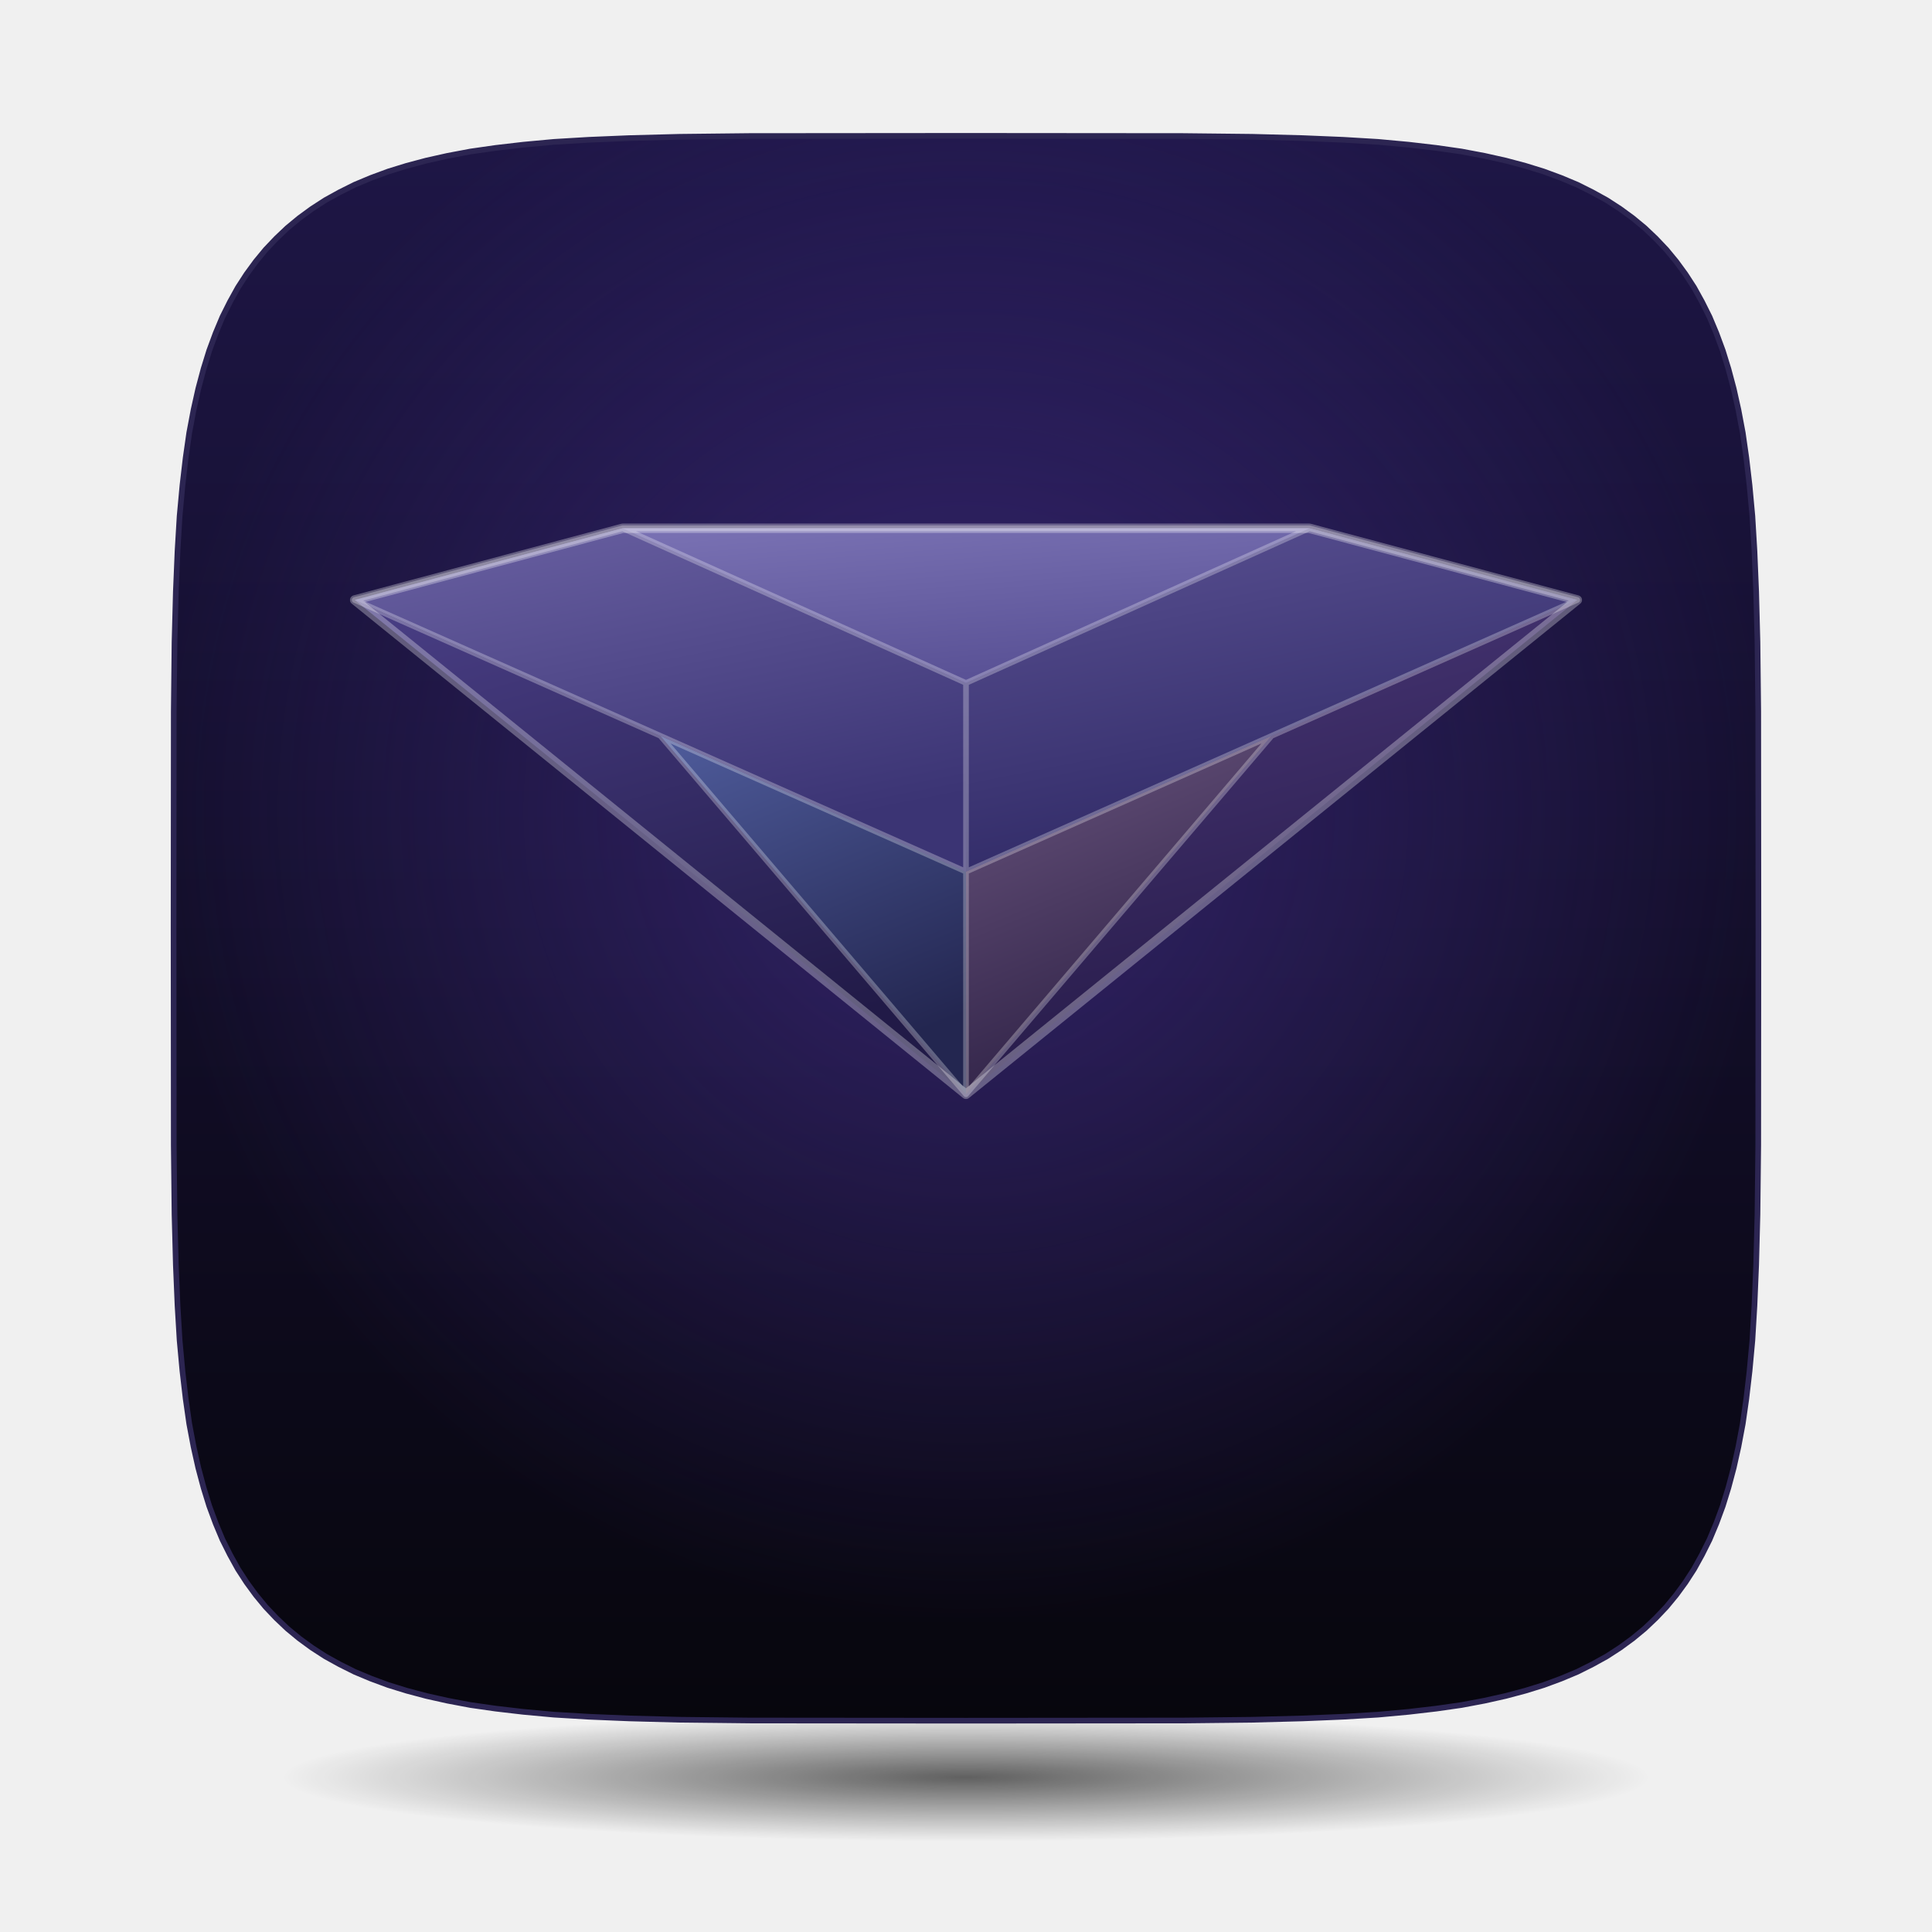
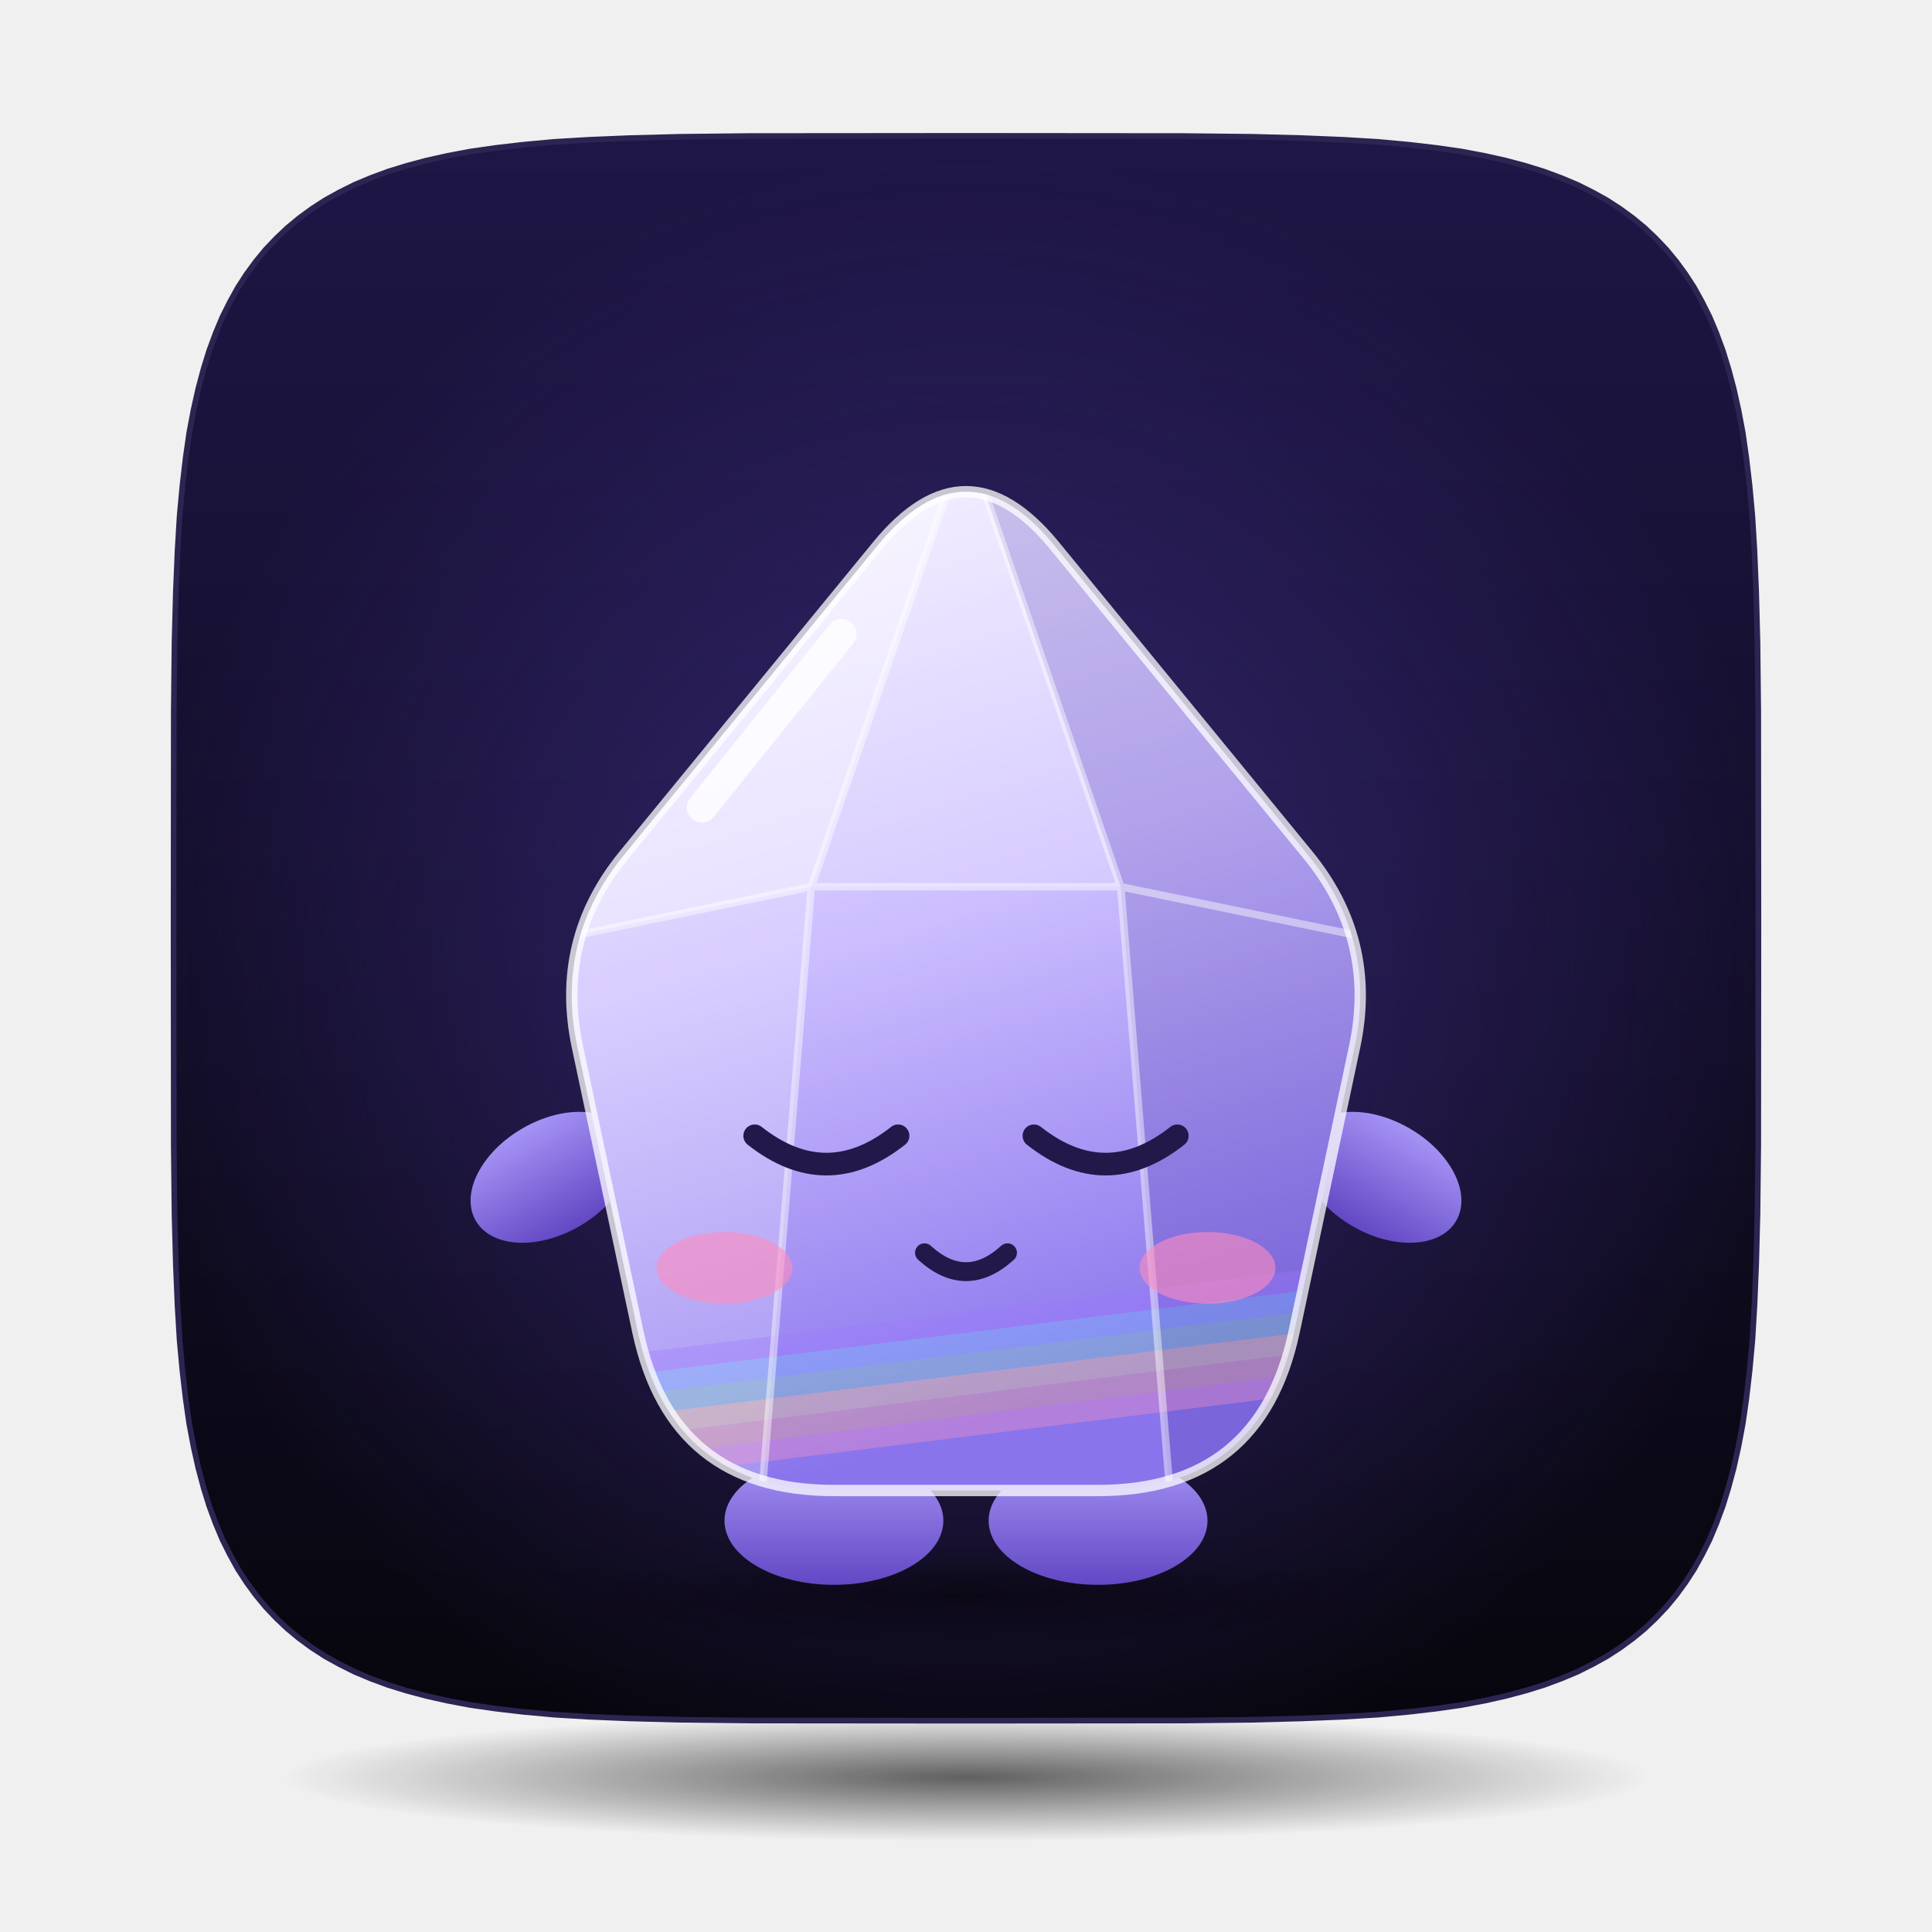
<svg xmlns="http://www.w3.org/2000/svg" viewBox="0 0 1024 1024" width="1024" height="1024">
  <defs>
    <linearGradient id="prism" x1="0" y1="0" x2="1" y2="0">
      <stop offset="0" stop-color="#9D7BFF" />
      <stop offset="0.2" stop-color="#76C3FF" />
      <stop offset="0.4" stop-color="#78E0BE" />
      <stop offset="0.6" stop-color="#FFE07F" />
      <stop offset="0.8" stop-color="#FFAE82" />
      <stop offset="1" stop-color="#FF97C4" />
    </linearGradient>
-     <linearGradient id="sdbeam" x1="0" y1="0" x2="0" y2="1">
-       <stop offset="0" stop-color="#FFFFFF" stop-opacity="0" />
-       <stop offset="0.55" stop-color="#FFFFFF" stop-opacity="0.55" />
-       <stop offset="1" stop-color="#FFFFFF" stop-opacity="0.95" />
+     <linearGradient id="sdglass" x1="0" y1="0" x2="0.25" y2="1">
+       <stop offset="0" stop-color="#F6F2FF" />
+       <stop offset="0.5" stop-color="#CDBFFF" />
+       <stop offset="1" stop-color="#8A74EC" />
    </linearGradient>
-     <radialGradient id="sdtip" cx="512" cy="580" r="90" gradientUnits="userSpaceOnUse">
-       <stop offset="0" stop-color="#FFFFFF" stop-opacity="0.9" />
-       <stop offset="1" stop-color="#FFFFFF" stop-opacity="0" />
+     <linearGradient id="sdlimb" x1="0" y1="0" x2="0" y2="1">
+       <stop offset="0" stop-color="#A693F5" />
+       <stop offset="1" stop-color="#6248C4" />
+     </linearGradient>
+     <radialGradient id="sdshadowG" cx="0.5" cy="0.5" r="0.5">
+       <stop offset="0" stop-color="#000000" stop-opacity="0.45" />
+       <stop offset="1" stop-color="#000000" stop-opacity="0" />
    </radialGradient>
-     <radialGradient id="sdfadeG" cx="512" cy="580" r="460" gradientUnits="userSpaceOnUse">
-       <stop offset="0" stop-color="#FFFFFF" />
-       <stop offset="0.55" stop-color="#B4B4B4" />
-       <stop offset="1" stop-color="#000000" />
-     </radialGradient>
-     <mask id="sdfade" maskUnits="userSpaceOnUse" x="0" y="0" width="1024" height="1024">
-       <rect width="1024" height="1024" fill="url(#sdfadeG)" />
-     </mask>
+     <clipPath id="sdbody">
+       <path d="M558.9 289.2 L693.2 453.1 Q730 498 718 554.7 L685.9 705.9 Q668 790 582 790 L442 790 Q356 790 338.1 705.9 L306 554.7 Q294 498 330.8 453.1 L465.1 289.2 Q512 232 558.9 289.2 Z" />
+     </clipPath>
    <linearGradient id="sdbg" x1="0" y1="0" x2="0" y2="1">
      <stop offset="0" stop-color="#1E1646" />
      <stop offset="1" stop-color="#07060D" />
    </linearGradient>
-     <radialGradient id="sdglow" cx="512" cy="430" r="430" gradientUnits="userSpaceOnUse">
-       <stop offset="0" stop-color="#4E36A0" stop-opacity="0.55" />
+     <radialGradient id="sdglow" cx="512" cy="520" r="440" gradientUnits="userSpaceOnUse">
+       <stop offset="0" stop-color="#4E36A0" stop-opacity="0.6" />
      <stop offset="1" stop-color="#4E36A0" stop-opacity="0" />
    </radialGradient>
-     <linearGradient id="sddim-pvLo" x1="0" y1="0" x2="0.35" y2="1">
-       <stop offset="0" stop-color="#4A3F86" />
-       <stop offset="1" stop-color="#211A47" />
-     </linearGradient>
-     <linearGradient id="sddim-pvLi" x1="0" y1="0" x2="0.35" y2="1">
-       <stop offset="0" stop-color="#4F5C9C" />
-       <stop offset="1" stop-color="#232650" />
-     </linearGradient>
-     <linearGradient id="sddim-pvRi" x1="0" y1="0" x2="0.35" y2="1">
-       <stop offset="0" stop-color="#6A557F" />
-       <stop offset="1" stop-color="#2E2145" />
-     </linearGradient>
-     <linearGradient id="sddim-pvRo" x1="0" y1="0" x2="0.35" y2="1">
-       <stop offset="0" stop-color="#4E3B7E" />
-       <stop offset="1" stop-color="#231844" />
-     </linearGradient>
-     <linearGradient id="sddim-crB" x1="0" y1="0" x2="0.35" y2="1">
-       <stop offset="0" stop-color="#5F5596" />
-       <stop offset="1" stop-color="#3A3270" />
-     </linearGradient>
-     <linearGradient id="sddim-crL" x1="0" y1="0" x2="0.35" y2="1">
-       <stop offset="0" stop-color="#6A61A3" />
-       <stop offset="1" stop-color="#3B3474" />
-     </linearGradient>
-     <linearGradient id="sddim-crR" x1="0" y1="0" x2="0.35" y2="1">
-       <stop offset="0" stop-color="#5A5193" />
-       <stop offset="1" stop-color="#2F2965" />
-     </linearGradient>
-     <linearGradient id="sddim-tbl" x1="0" y1="0" x2="0.35" y2="1">
-       <stop offset="0" stop-color="#7A72B4" />
-       <stop offset="1" stop-color="#5A5296" />
-     </linearGradient>
-     <radialGradient id="sdshadow" cx="0.5" cy="0.5" r="0.5">
+     <radialGradient id="sdtshadow" cx="0.5" cy="0.5" r="0.5">
      <stop offset="0" stop-color="#000000" stop-opacity="0.6" />
      <stop offset="1" stop-color="#000000" stop-opacity="0" />
    </radialGradient>
    <clipPath id="sdclip">
      <path d="M932 492 L931.9 607 L931.5 643.7 L930.8 670.4 L929.9 692 L928.8 710.4 L927.3 726.7 L925.6 741.3 L923.7 754.6 L921.4 766.8 L918.9 778 L916.1 788.5 L913.1 798.2 L909.7 807.4 L906.1 816 L902.1 824 L897.9 831.6 L893.3 838.7 L888.4 845.4 L883.2 851.7 L877.6 857.6 L871.7 863.2 L865.4 868.4 L858.7 873.3 L851.6 877.9 L844 882.1 L836 886.1 L827.4 889.7 L818.2 893.1 L808.5 896.1 L798 898.9 L786.8 901.4 L774.6 903.7 L761.3 905.6 L746.7 907.3 L730.4 908.8 L712 909.9 L690.4 910.8 L663.7 911.5 L627 911.9 L512 912 L397 911.9 L360.3 911.5 L333.6 910.8 L312 909.9 L293.6 908.8 L277.3 907.3 L262.7 905.6 L249.4 903.7 L237.2 901.4 L226 898.9 L215.5 896.1 L205.8 893.1 L196.6 889.7 L188 886.1 L180 882.1 L172.4 877.9 L165.3 873.3 L158.6 868.4 L152.3 863.2 L146.4 857.6 L140.8 851.7 L135.6 845.4 L130.7 838.7 L126.1 831.6 L121.9 824 L117.9 816 L114.3 807.4 L110.9 798.2 L107.9 788.5 L105.1 778 L102.6 766.8 L100.3 754.6 L98.4 741.3 L96.7 726.7 L95.2 710.4 L94.1 692 L93.2 670.4 L92.5 643.7 L92.1 607 L92 492 L92.1 377 L92.5 340.3 L93.2 313.6 L94.1 292 L95.2 273.6 L96.7 257.3 L98.4 242.7 L100.3 229.4 L102.6 217.2 L105.1 206 L107.9 195.5 L110.9 185.8 L114.3 176.6 L117.9 168 L121.9 160 L126.1 152.4 L130.7 145.3 L135.6 138.6 L140.8 132.3 L146.4 126.4 L152.3 120.8 L158.6 115.6 L165.3 110.7 L172.4 106.1 L180 101.9 L188 97.9 L196.6 94.3 L205.8 90.9 L215.5 87.9 L226 85.1 L237.2 82.6 L249.4 80.3 L262.7 78.4 L277.3 76.7 L293.6 75.2 L312 74.1 L333.6 73.2 L360.3 72.5 L397 72.1 L512 72 L627 72.1 L663.7 72.5 L690.4 73.2 L712 74.1 L730.4 75.2 L746.7 76.7 L761.3 78.4 L774.6 80.3 L786.8 82.6 L798 85.1 L808.5 87.9 L818.2 90.9 L827.4 94.3 L836 97.9 L844 101.9 L851.6 106.1 L858.7 110.7 L865.4 115.6 L871.7 120.8 L877.6 126.4 L883.2 132.3 L888.4 138.6 L893.3 145.3 L897.9 152.4 L902.1 160 L906.1 168 L909.7 176.6 L913.1 185.8 L916.1 195.5 L918.9 206 L921.4 217.2 L923.7 229.4 L925.6 242.7 L927.3 257.3 L928.8 273.6 L929.9 292 L930.8 313.6 L931.5 340.3 L931.9 377 Z" />
    </clipPath>
  </defs>
-   <ellipse cx="512" cy="942" rx="361.2" ry="34" fill="url(#sdshadow)" />
+   <ellipse cx="512" cy="942" rx="361.2" ry="34" fill="url(#sdtshadow)" />
  <g clip-path="url(#sdclip)">
    <path d="M932 492 L931.9 607 L931.5 643.7 L930.8 670.4 L929.9 692 L928.8 710.4 L927.3 726.7 L925.6 741.3 L923.7 754.6 L921.4 766.8 L918.9 778 L916.1 788.5 L913.1 798.2 L909.7 807.4 L906.1 816 L902.1 824 L897.9 831.6 L893.3 838.7 L888.4 845.4 L883.2 851.7 L877.6 857.6 L871.7 863.2 L865.4 868.4 L858.7 873.3 L851.6 877.9 L844 882.1 L836 886.1 L827.4 889.7 L818.2 893.1 L808.5 896.1 L798 898.9 L786.8 901.4 L774.6 903.7 L761.3 905.6 L746.7 907.3 L730.4 908.8 L712 909.9 L690.4 910.8 L663.7 911.5 L627 911.9 L512 912 L397 911.9 L360.3 911.5 L333.6 910.8 L312 909.9 L293.6 908.8 L277.3 907.3 L262.7 905.6 L249.4 903.7 L237.2 901.4 L226 898.9 L215.5 896.1 L205.8 893.1 L196.6 889.7 L188 886.1 L180 882.1 L172.4 877.9 L165.3 873.3 L158.6 868.4 L152.3 863.2 L146.4 857.6 L140.8 851.7 L135.6 845.4 L130.7 838.7 L126.1 831.6 L121.9 824 L117.9 816 L114.3 807.4 L110.9 798.2 L107.9 788.5 L105.1 778 L102.6 766.8 L100.3 754.6 L98.4 741.3 L96.7 726.7 L95.2 710.4 L94.1 692 L93.2 670.4 L92.5 643.7 L92.1 607 L92 492 L92.1 377 L92.5 340.3 L93.2 313.6 L94.1 292 L95.2 273.6 L96.7 257.3 L98.4 242.7 L100.3 229.4 L102.6 217.2 L105.1 206 L107.9 195.5 L110.9 185.8 L114.3 176.6 L117.9 168 L121.9 160 L126.1 152.4 L130.7 145.3 L135.6 138.6 L140.8 132.3 L146.4 126.4 L152.3 120.8 L158.6 115.6 L165.3 110.7 L172.4 106.1 L180 101.9 L188 97.9 L196.6 94.3 L205.8 90.9 L215.5 87.9 L226 85.1 L237.2 82.6 L249.4 80.3 L262.7 78.4 L277.3 76.7 L293.6 75.2 L312 74.1 L333.6 73.2 L360.3 72.5 L397 72.1 L512 72 L627 72.1 L663.7 72.5 L690.4 73.2 L712 74.1 L730.4 75.2 L746.7 76.7 L761.3 78.4 L774.6 80.3 L786.8 82.6 L798 85.1 L808.5 87.9 L818.2 90.9 L827.4 94.3 L836 97.9 L844 101.9 L851.6 106.1 L858.7 110.7 L865.4 115.6 L871.7 120.8 L877.6 126.4 L883.2 132.3 L888.4 138.6 L893.3 145.3 L897.9 152.4 L902.1 160 L906.1 168 L909.7 176.6 L913.1 185.8 L916.1 195.5 L918.9 206 L921.4 217.2 L923.7 229.4 L925.6 242.7 L927.3 257.3 L928.8 273.6 L929.9 292 L930.8 313.6 L931.5 340.3 L931.9 377 Z" fill="url(#sdbg)" />
    <path d="M932 492 L931.9 607 L931.5 643.7 L930.8 670.4 L929.9 692 L928.8 710.4 L927.3 726.7 L925.6 741.3 L923.7 754.6 L921.4 766.8 L918.9 778 L916.1 788.5 L913.1 798.2 L909.7 807.4 L906.1 816 L902.1 824 L897.9 831.6 L893.3 838.7 L888.4 845.4 L883.2 851.7 L877.6 857.6 L871.7 863.2 L865.4 868.4 L858.7 873.3 L851.6 877.9 L844 882.1 L836 886.1 L827.4 889.7 L818.2 893.1 L808.5 896.1 L798 898.9 L786.8 901.4 L774.6 903.7 L761.3 905.6 L746.7 907.3 L730.4 908.8 L712 909.9 L690.4 910.8 L663.7 911.5 L627 911.9 L512 912 L397 911.9 L360.3 911.5 L333.6 910.8 L312 909.9 L293.6 908.8 L277.3 907.3 L262.7 905.6 L249.4 903.7 L237.2 901.4 L226 898.9 L215.5 896.1 L205.8 893.1 L196.6 889.7 L188 886.1 L180 882.1 L172.4 877.9 L165.3 873.3 L158.6 868.4 L152.3 863.2 L146.4 857.6 L140.8 851.7 L135.6 845.4 L130.7 838.7 L126.1 831.6 L121.9 824 L117.9 816 L114.3 807.4 L110.9 798.2 L107.9 788.5 L105.1 778 L102.6 766.8 L100.3 754.6 L98.4 741.3 L96.7 726.7 L95.2 710.4 L94.1 692 L93.2 670.4 L92.5 643.7 L92.1 607 L92 492 L92.1 377 L92.5 340.3 L93.2 313.6 L94.1 292 L95.2 273.6 L96.7 257.3 L98.4 242.7 L100.3 229.4 L102.6 217.2 L105.1 206 L107.9 195.5 L110.9 185.8 L114.3 176.6 L117.9 168 L121.9 160 L126.1 152.4 L130.7 145.3 L135.6 138.6 L140.8 132.3 L146.4 126.4 L152.3 120.8 L158.6 115.6 L165.3 110.7 L172.4 106.1 L180 101.9 L188 97.9 L196.6 94.3 L205.8 90.9 L215.5 87.9 L226 85.1 L237.2 82.6 L249.4 80.3 L262.7 78.4 L277.3 76.7 L293.6 75.2 L312 74.1 L333.6 73.2 L360.3 72.5 L397 72.1 L512 72 L627 72.1 L663.7 72.5 L690.4 73.2 L712 74.1 L730.4 75.2 L746.7 76.7 L761.3 78.4 L774.6 80.3 L786.8 82.6 L798 85.1 L808.5 87.9 L818.2 90.9 L827.4 94.3 L836 97.9 L844 101.9 L851.6 106.1 L858.7 110.7 L865.4 115.6 L871.7 120.8 L877.6 126.4 L883.2 132.3 L888.4 138.6 L893.3 145.3 L897.9 152.4 L902.1 160 L906.1 168 L909.7 176.6 L913.1 185.8 L916.1 195.5 L918.9 206 L921.4 217.2 L923.7 229.4 L925.6 242.7 L927.3 257.3 L928.8 273.6 L929.9 292 L930.8 313.6 L931.5 340.3 L931.9 377 Z" fill="url(#sdglow)" />
-     <path d="M188 318 L350 390 L512 580 Z" fill="url(#sddim-pvLo)" />
-     <path d="M350 390 L512 462 L512 580 Z" fill="url(#sddim-pvLi)" />
-     <path d="M512 462 L674 390 L512 580 Z" fill="url(#sddim-pvRi)" />
-     <path d="M674 390 L836 318 L512 580 Z" fill="url(#sddim-pvRo)" />
-     <path d="M330 280 L694 280 L836 318 L188 318 Z" fill="url(#sddim-crB)" />
-     <path d="M330 280 L512 362 L512 462 L188 318 Z" fill="url(#sddim-crL)" />
-     <path d="M512 362 L694 280 L836 318 L512 462 Z" fill="url(#sddim-crR)" />
-     <path d="M330 280 L694 280 L512 362 Z" fill="url(#sddim-tbl)" />
-     <path d="M330 280 L694 280 M694 280 L512 362 M512 362 L330 280 M330 280 L188 318 M694 280 L836 318 M512 362 L512 462 M188 318 L512 462 M512 462 L836 318 M350 390 L512 580 M512 462 L512 580 M674 390 L512 580" fill="none" stroke="#FFFFFF" stroke-opacity="0.28" stroke-width="3" stroke-linecap="round" />
-     <path d="M188 318 L330 280 L694 280 L836 318 L512 580 Z" fill="none" stroke="#FFFFFF" stroke-opacity="0.3" stroke-width="5" stroke-linejoin="round" />
+     <ellipse cx="512" cy="846" rx="210" ry="26" fill="url(#sdshadowG)" />
+     <ellipse cx="292" cy="624" rx="46" ry="30" transform="rotate(-30 292 624)" fill="url(#sdlimb)" />
+     <ellipse cx="732" cy="624" rx="46" ry="30" transform="rotate(30 732 624)" fill="url(#sdlimb)" />
+     <ellipse cx="442" cy="806" rx="58" ry="34" fill="url(#sdlimb)" />
+     <ellipse cx="582" cy="806" rx="58" ry="34" fill="url(#sdlimb)" />
+     <path d="M558.9 289.2 L693.2 453.1 Q730 498 718 554.7 L685.9 705.9 Q668 790 582 790 L442 790 Q356 790 338.1 705.9 L306 554.7 Q294 498 330.8 453.1 L465.1 289.2 Q512 232 558.9 289.2 Z" fill="url(#sdglass)" />
+     <g clip-path="url(#sdbody)">
+       <path d="M512 232 L430 470 L294 498 Z" fill="#FFFFFF" fill-opacity="0.5" />
+       <path d="M512 232 L594 470 L430 470 Z" fill="#FFFFFF" fill-opacity="0.2" />
+       <path d="M512 232 L730 498 L594 470 Z" fill="#4A36A6" fill-opacity="0.22" />
+       <path d="M294 498 L430 470 L404 790 L356 790 Z" fill="#FFFFFF" fill-opacity="0.22" />
+       <path d="M594 470 L730 498 L668 790 L620 790 Z" fill="#3E2C96" fill-opacity="0.2" />
+       <path d="M250 728 L780 662 L780 673 L250 739 Z" fill="#9D7BFF" fill-opacity="0.34" />
+       <path d="M250 739 L780 673 L780 684 L250 750 Z" fill="#76C3FF" fill-opacity="0.34" />
+       <path d="M250 750 L780 684 L780 695 L250 761 Z" fill="#78E0BE" fill-opacity="0.34" />
+       <path d="M250 761 L780 695 L780 706 L250 772 Z" fill="#FFE07F" fill-opacity="0.34" />
+       <path d="M250 772 L780 706 L780 717 L250 783 Z" fill="#FFAE82" fill-opacity="0.34" />
+       <path d="M250 783 L780 717 L780 728 L250 794 Z" fill="#FF97C4" fill-opacity="0.34" />
+       <path d="M294 498 L430 470 M430 470 L594 470 M594 470 L730 498 M512 232 L430 470 M512 232 L594 470 M430 470 L404 790 M594 470 L620 790" fill="none" stroke="#FFFFFF" stroke-opacity="0.45" stroke-width="4" stroke-linecap="round" />
+     </g>
+     <path d="M558.9 289.2 L693.2 453.1 Q730 498 718 554.7 L685.9 705.9 Q668 790 582 790 L442 790 Q356 790 338.1 705.9 L306 554.7 Q294 498 330.8 453.1 L465.1 289.2 Q512 232 558.9 289.2 Z" fill="none" stroke="#FFFFFF" stroke-opacity="0.75" stroke-width="6" stroke-linejoin="round" />
+     <path d="M372 428 L446 336" fill="none" stroke="#FFFFFF" stroke-width="16" stroke-linecap="round" opacity="0.8" />
+     <ellipse cx="384" cy="672" rx="36" ry="19" fill="#FF8DBE" fill-opacity="0.6" />
+     <ellipse cx="640" cy="672" rx="36" ry="19" fill="#FF8DBE" fill-opacity="0.6" />
+     <path d="M400 602 Q438 632 476 602 M548 602 Q586 632 624 602" fill="none" stroke="#22184A" stroke-width="12" stroke-linecap="round" />
+     <path d="M490 664 Q512 684 534 664" fill="none" stroke="#22184A" stroke-width="10" stroke-linecap="round" />
  </g>
  <path d="M932 492 L931.9 607 L931.5 643.7 L930.8 670.4 L929.9 692 L928.8 710.4 L927.3 726.7 L925.6 741.3 L923.7 754.6 L921.4 766.8 L918.9 778 L916.1 788.5 L913.1 798.2 L909.7 807.4 L906.1 816 L902.1 824 L897.9 831.6 L893.3 838.7 L888.4 845.4 L883.2 851.7 L877.6 857.6 L871.7 863.2 L865.4 868.4 L858.7 873.3 L851.6 877.9 L844 882.1 L836 886.1 L827.4 889.7 L818.2 893.1 L808.5 896.1 L798 898.9 L786.8 901.4 L774.6 903.7 L761.3 905.6 L746.7 907.3 L730.4 908.8 L712 909.9 L690.4 910.8 L663.7 911.5 L627 911.9 L512 912 L397 911.9 L360.3 911.5 L333.6 910.8 L312 909.9 L293.6 908.8 L277.3 907.3 L262.7 905.6 L249.4 903.7 L237.2 901.4 L226 898.9 L215.5 896.1 L205.8 893.1 L196.6 889.7 L188 886.1 L180 882.1 L172.4 877.9 L165.3 873.3 L158.6 868.4 L152.3 863.2 L146.4 857.6 L140.8 851.7 L135.6 845.4 L130.7 838.7 L126.1 831.6 L121.9 824 L117.9 816 L114.3 807.4 L110.9 798.2 L107.9 788.5 L105.1 778 L102.6 766.8 L100.3 754.6 L98.4 741.3 L96.7 726.7 L95.2 710.4 L94.1 692 L93.2 670.4 L92.5 643.7 L92.1 607 L92 492 L92.1 377 L92.5 340.3 L93.2 313.6 L94.1 292 L95.2 273.6 L96.7 257.3 L98.4 242.7 L100.3 229.4 L102.6 217.2 L105.1 206 L107.9 195.5 L110.9 185.8 L114.3 176.6 L117.9 168 L121.9 160 L126.1 152.4 L130.7 145.3 L135.6 138.6 L140.8 132.3 L146.4 126.4 L152.3 120.8 L158.6 115.6 L165.3 110.7 L172.4 106.1 L180 101.9 L188 97.9 L196.6 94.3 L205.8 90.9 L215.5 87.9 L226 85.1 L237.2 82.6 L249.4 80.3 L262.7 78.4 L277.3 76.7 L293.6 75.2 L312 74.1 L333.6 73.2 L360.3 72.5 L397 72.1 L512 72 L627 72.1 L663.7 72.5 L690.4 73.2 L712 74.1 L730.4 75.2 L746.7 76.7 L761.3 78.4 L774.6 80.3 L786.8 82.6 L798 85.1 L808.5 87.9 L818.2 90.9 L827.4 94.3 L836 97.9 L844 101.9 L851.6 106.1 L858.7 110.7 L865.4 115.6 L871.7 120.8 L877.6 126.4 L883.2 132.3 L888.4 138.6 L893.3 145.3 L897.9 152.4 L902.1 160 L906.1 168 L909.7 176.6 L913.1 185.8 L916.1 195.5 L918.9 206 L921.4 217.2 L923.7 229.4 L925.6 242.7 L927.3 257.3 L928.8 273.6 L929.9 292 L930.8 313.6 L931.5 340.3 L931.9 377 Z" fill="none" stroke="#2C2552" stroke-width="3" />
</svg>
